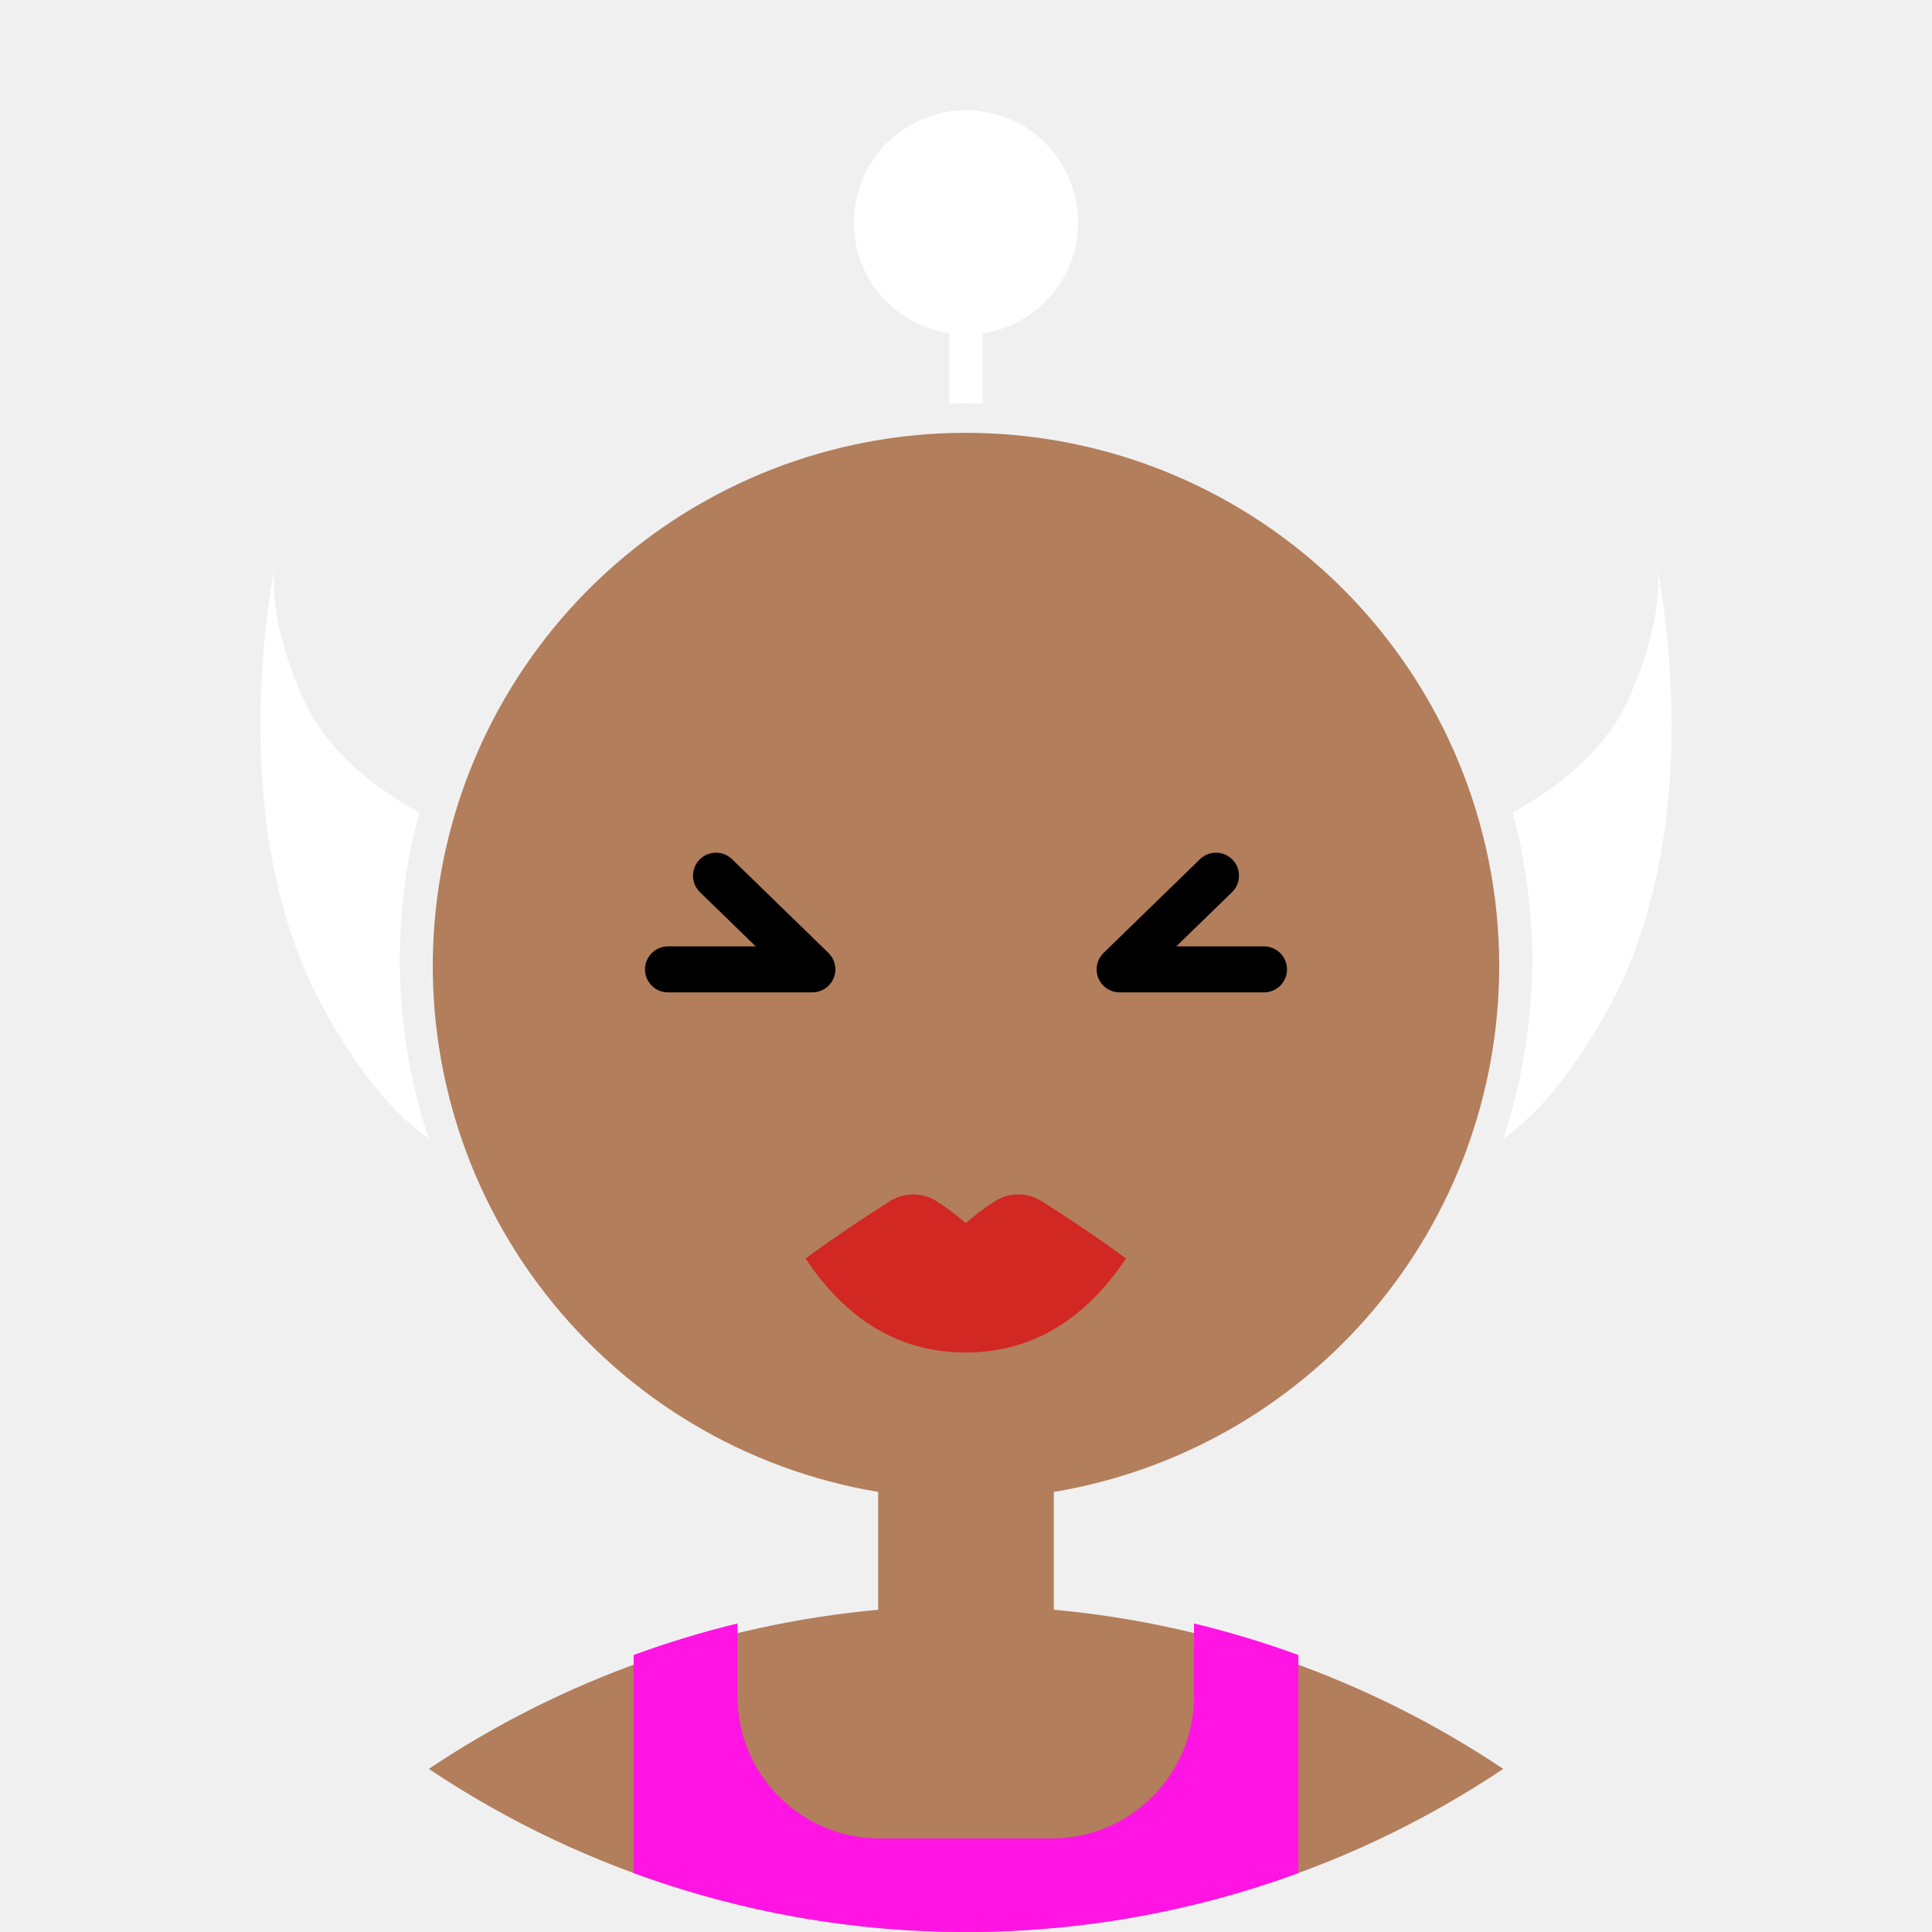
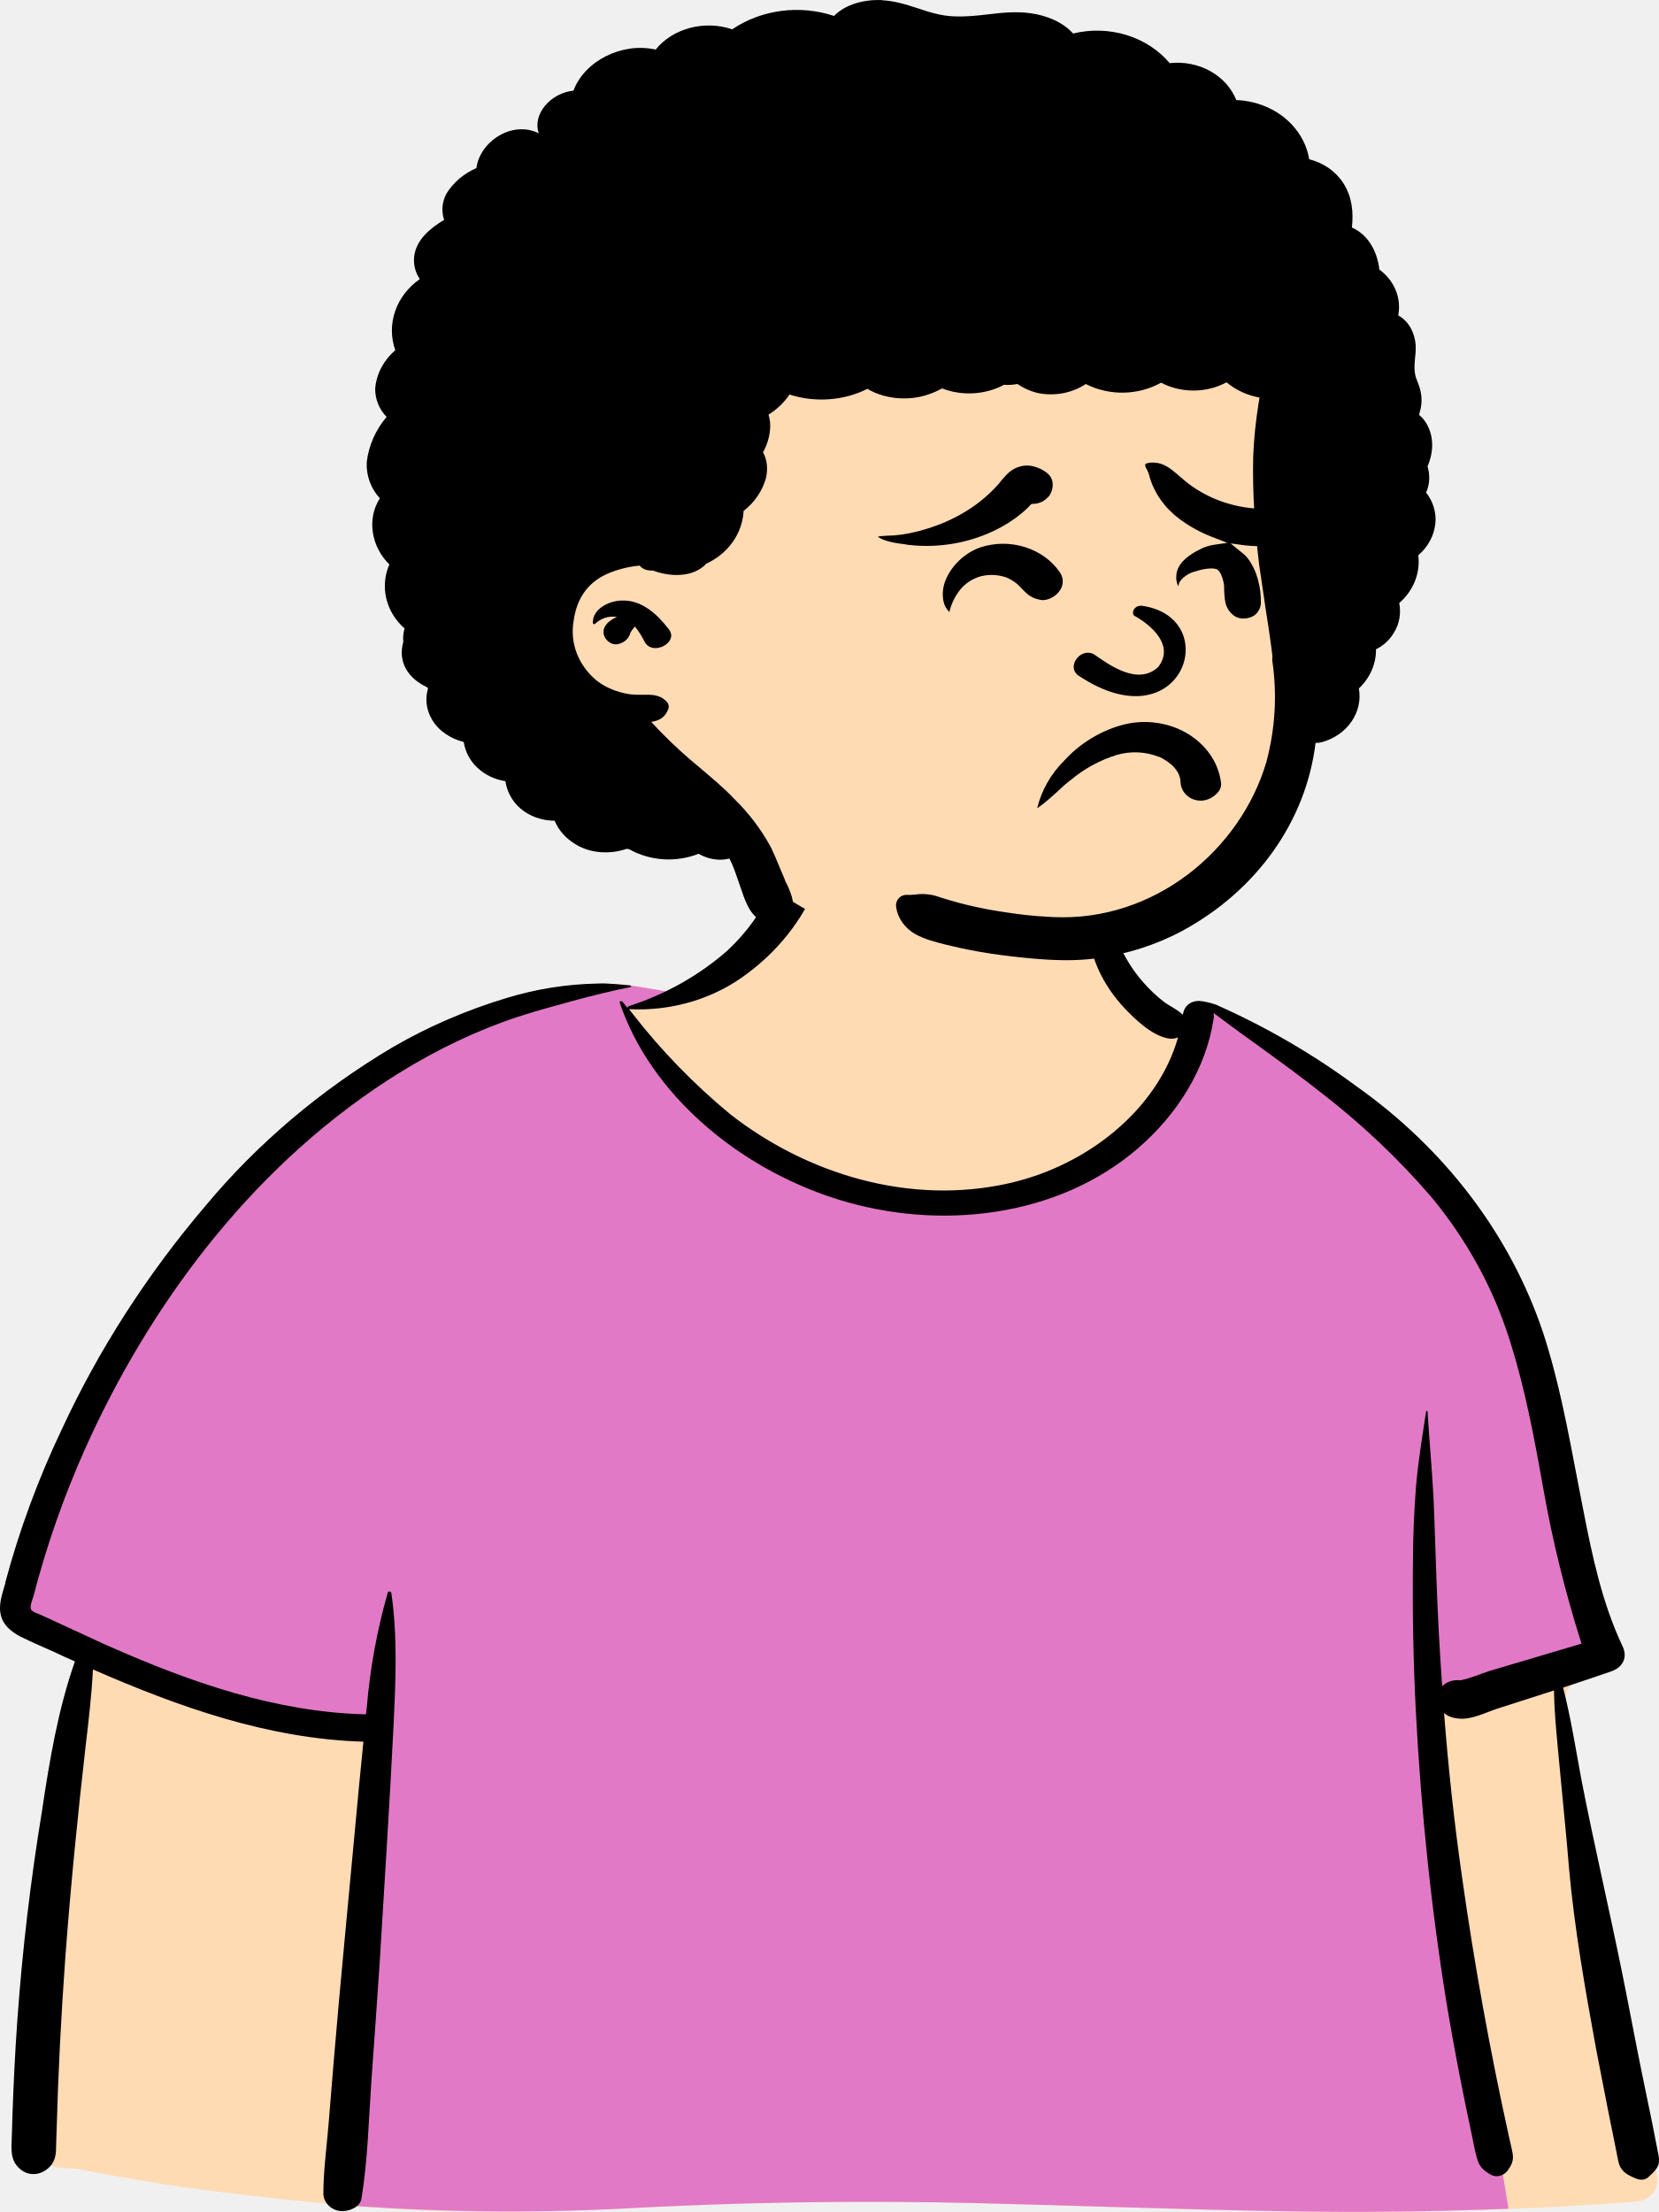
- <svg xmlns="http://www.w3.org/2000/svg" width="231" height="231" viewBox="0 0 231 231" fill="none">
-   <g clip-path="url(#clip0_252_194)">
-     <path d="M115.5 51.75C99.504 51.749 84.092 57.762 72.322 68.595C60.553 79.428 53.286 94.29 51.964 110.232C50.642 126.174 55.362 142.03 65.186 154.653C75.011 167.277 89.222 175.746 105 178.38V192.47C85.782 194.224 67.31 200.766 51.271 211.497C70.278 224.215 92.632 231.003 115.501 231.003C138.37 231.003 160.724 224.215 179.731 211.497C163.692 200.765 145.22 194.223 126.002 192.468V178.384C140.883 175.899 154.401 168.217 164.151 156.703C173.902 145.189 179.252 130.59 179.252 115.503C179.252 98.613 172.549 82.413 160.615 70.46C148.682 58.508 132.492 51.779 115.602 51.753C115.569 51.753 115.536 51.753 115.502 51.753L115.5 51.75Z" fill="#B27E5B" />
-     <path d="M88.18 194.109C83.972 195.13 79.825 196.389 75.76 197.879V223.951C101.419 233.353 129.581 233.353 155.24 223.951V197.879C151.154 196.388 146.987 195.13 142.76 194.109V202.814C142.76 212.203 135.149 219.814 125.76 219.814H105.18C95.791 219.814 88.18 212.203 88.18 202.814V194.109Z" fill="#FF14E4" />
-     <path d="M32.902 67.664C32.539 69.387 26.668 98.359 38.516 120.26C43.1 128.734 47.524 133.499 51.266 136.153C48.972 129.268 47.801 122.06 47.797 114.803C47.793 108.84 48.577 102.903 50.129 97.145C45.637 94.68 39.261 90.244 36.295 83.625C32.132 74.34 32.679 68.952 32.902 67.664ZM198.092 67.664C198.315 68.952 198.862 74.34 194.7 83.625C191.733 90.243 185.357 94.68 180.866 97.145C182.417 102.903 183.201 108.84 183.198 114.803C183.193 122.06 182.022 129.268 179.729 136.153C183.471 133.5 187.894 128.735 192.479 120.26C204.326 98.36 198.455 69.387 198.092 67.664Z" fill="white" />
-     <path d="M115.73 13.19C108.351 13.056 102.221 18.979 102.099 26.358C101.998 32.24 105.55 36.876 110.155 38.878C111.216 39.339 112.342 39.658 113.497 39.835V48.264C114.165 48.243 114.833 48.233 115.501 48.233C116.167 48.233 116.832 48.242 117.497 48.262V39.85C120.097 39.466 122.656 38.302 124.806 36.225C129.038 32.138 129.805 26.35 127.964 21.676C126.123 17.004 121.614 13.293 115.732 13.19L115.73 13.19Z" fill="white" />
-     <path d="M145.39 104.703L133.87 115.903H151.13M85.61 104.703L97.13 115.903H79.87" stroke="black" stroke-width="5.5" stroke-linecap="round" stroke-linejoin="round" />
-     <path d="M115.5 161.712C107.26 161.712 101.04 157.562 96.31 150.462C99.68 148.022 102.82 145.892 106.31 143.672C107.119 143.142 108.059 142.845 109.026 142.815C109.993 142.785 110.95 143.023 111.79 143.502C113.09 144.317 114.32 145.237 115.47 146.252C116.62 145.237 117.851 144.317 119.15 143.502C119.99 143.023 120.947 142.785 121.914 142.815C122.881 142.845 123.821 143.142 124.63 143.672C128.15 145.892 131.29 148.022 134.63 150.462C129.89 157.562 123.63 161.712 115.44 161.712H115.5Z" fill="#D12823" />
-   </g>
-   <defs>
-     <clipPath id="clip0_252_194">
-       <rect width="231" height="231" fill="white" />
-     </clipPath>
-   </defs>
+ <svg xmlns="http://www.w3.org/2000/svg" width="150" height="200" viewBox="0 0 150 200" fill="none">
+   <path fill-rule="evenodd" clip-rule="evenodd" d="M144.643 173.494C143.507 167.696 142.511 161.878 141.655 156.041C141.464 154.711 141.176 153.207 142.172 152.24C143.57 150.857 144.853 149.682 145.007 147.713C145.16 145.864 144.47 143.842 144.049 142.045C143.116 138.279 142.011 134.549 140.736 130.865C139.472 127.115 138.074 123.4 136.657 119.702C135.335 116.247 134.071 112.739 132.348 109.421C129.092 103.114 123.538 98.449 116.721 95.321C114.997 94.543 111.55 91.779 109.769 91.174C108.141 90.586 108.141 92.263 106.532 91.623C105.249 91.122 104.043 90.466 103.334 89.342C102.568 88.133 100.595 86.422 100.289 85.022C99.657 82.016 100.346 79.458 97.991 77.195C95.823 75.213 93.104 73.793 90.12 73.082C83.666 71.475 75.086 72.598 71.199 78.007C69.341 80.582 68.709 83.709 66.181 85.8C63.998 87.649 64.496 88.91 61.661 89.843C61.489 89.895 57.142 89.066 56.989 89.118C53.886 88.513 50.918 90.189 48.083 91.157C43.849 92.616 39.803 94.487 36.018 96.738C28.413 101.309 21.777 107.074 16.427 113.758C9.678 122.132 4.716 131.566 1.796 141.578C1.47 142.684 1.125 143.825 1.508 144.931C1.834 145.846 2.542 146.52 3.385 147.073C4.534 147.816 6.832 148.283 6.775 149.786C6.756 150.927 6.315 152.119 6.104 153.242C5.856 154.573 5.664 155.92 5.453 157.251C4.534 163.368 3.806 169.519 3.481 175.671C3.059 181.77 3.027 187.885 3.385 193.987C3.404 194.385 3.538 194.765 3.768 195.059C3.577 195.128 3.538 195.473 3.787 195.525L4.304 195.611C4.692 195.874 5.161 196.019 5.645 196.026L6.698 196.061C10.394 196.752 14.091 197.426 17.825 197.927C22.383 198.532 26.941 199.016 31.518 199.43C40.94 200.26 50.286 199.983 59.689 199.534C69.09 199.085 78.507 198.97 87.918 199.188C97.34 199.43 106.762 199.793 116.184 199.949C126.717 200.121 137.25 199.862 147.745 199.085C149.181 198.998 150.082 197.961 149.794 196.666C148.09 188.942 146.156 181.269 144.624 173.511L144.643 173.494Z" fill="#FFDBB4" />
+   <path fill-rule="evenodd" clip-rule="evenodd" d="M48.064 91.157L48.294 91.088C51.071 90.103 53.963 88.53 56.989 89.118C57.084 89.083 59.057 89.446 60.417 89.671L59.133 90.88L56.874 91.243C64.668 102.838 73.88 108.643 84.509 108.643C95.137 108.643 103.219 102.838 108.715 91.243L109.481 91.07C109.558 91.07 109.673 91.105 109.769 91.139C111.55 91.761 115.016 94.526 116.721 95.304C123.538 98.414 129.073 103.079 132.348 109.404C134.014 112.618 135.259 115.97 136.523 119.34L136.657 119.685C138.074 123.383 139.472 127.115 140.736 130.848C141.942 134.373 143.034 137.932 143.915 141.526L144.049 142.028C144.47 143.825 145.16 145.829 145.007 147.695C144.949 148.339 144.754 148.967 144.432 149.544L129.035 154.555L136.389 199.707C129.667 199.966 122.925 200.052 116.184 199.931C106.762 199.776 97.34 199.413 87.918 199.188C78.782 198.981 69.667 199.067 60.532 199.482L58.233 199.586C49.336 200.121 40.406 200.063 31.518 199.413L30.924 199.361V192.743L34.046 155.955L18.151 153.259L2.581 146.434C2.092 146.013 1.723 145.491 1.508 144.913C1.144 143.876 1.413 142.84 1.7 141.803L1.796 141.578C4.758 131.58 9.717 122.152 16.427 113.758C21.77 107.069 28.399 101.299 35.999 96.721C39.791 94.474 43.832 92.591 48.064 91.139V91.157Z" fill="#E279C7" />
+   <path fill-rule="evenodd" clip-rule="evenodd" d="M54.039 88.928C55.016 88.876 56.012 89.031 56.989 89.1C57.065 89.118 57.104 89.239 56.989 89.256C55.265 89.584 53.541 90.034 51.837 90.483L51.109 90.69C49.194 91.209 47.317 91.727 45.441 92.418C41.725 93.783 38.202 95.615 34.946 97.74C22.44 105.896 13.401 118.251 7.675 131.038C5.748 135.359 4.192 139.807 3.021 144.343C2.945 144.62 2.638 145.276 2.83 145.553C2.964 145.777 3.519 145.916 3.787 146.054L4.649 146.451L9.475 148.68L9.916 148.87C17.193 152.084 24.93 154.814 33.088 155.005L33.165 154.365C33.454 150.865 34.089 147.396 35.061 143.997C35.118 143.825 35.367 143.894 35.386 144.049C35.961 148.041 35.769 152.067 35.578 156.093C35.233 163.178 34.754 170.297 34.333 177.399C34.103 180.958 33.835 184.483 33.586 188.06C33.337 191.603 33.261 195.249 32.686 198.774C32.571 199.569 31.537 199.983 30.771 199.914C29.928 199.828 29.258 199.137 29.239 198.359C29.239 196.303 29.526 194.212 29.698 192.173L30.177 186.332C30.771 179.23 31.48 172.129 32.131 165.027C32.361 162.509 32.603 159.992 32.858 157.476C24.202 157.216 16.12 154.313 8.403 150.944C8.288 153.225 8.02 155.523 7.752 157.787C7.024 164.145 6.392 170.504 5.913 176.88C5.523 182.214 5.255 187.555 5.109 192.899L5.07 194.108C5.07 194.868 4.975 195.577 4.247 196.13C3.538 196.7 2.542 196.735 1.834 196.13C0.876 195.335 1.03 194.246 1.068 193.175C1.14 190.455 1.255 187.736 1.413 185.019C1.791 178.69 2.462 172.377 3.423 166.098L3.806 163.679C4.477 159.186 5.243 154.573 6.775 150.218C6.181 149.959 5.587 149.7 4.994 149.406C3.94 148.939 2.849 148.473 1.815 147.955C1.01 147.523 0.302 146.952 0.091 146.088C-0.177 145.138 0.206 144.101 0.474 143.168V143.099C1.74 138.37 3.444 133.746 5.568 129.275C8.909 122.058 13.274 115.262 18.553 109.058C23.251 103.411 28.998 98.541 35.54 94.664C38.755 92.802 42.216 91.31 45.843 90.224C48.486 89.416 51.25 88.979 54.039 88.928ZM71.294 77.523C72.444 76.4 74.761 77.558 74.205 79.044C73.018 82.564 70.707 85.689 67.56 88.029C64.585 90.295 60.761 91.446 56.874 91.243L57.199 91.658C59.767 94.969 62.727 98.016 66.028 100.747C72.922 106.138 82.268 109.041 91.307 106.967C98.412 105.343 104.675 100.263 106.513 93.8C106.264 93.904 105.939 93.956 105.594 93.887C104.119 93.593 102.664 92.193 101.706 91.191C100.691 90.103 99.887 88.945 99.293 87.614C98.221 85.195 97.876 82.068 99.351 79.718C99.542 79.424 99.925 79.597 99.983 79.89L100.04 80.322C100.327 82.517 100.672 84.642 101.821 86.647C102.684 88.169 103.868 89.525 105.307 90.638C105.804 90.984 106.417 91.26 106.858 91.675L106.954 91.744C107.068 90.88 107.739 90.483 108.409 90.5C109.041 90.535 109.807 90.776 110.094 90.897L110.113 90.915C114.561 92.899 118.744 95.334 122.581 98.172C130.635 103.851 136.547 111.636 139.51 120.463C140.947 124.834 141.77 129.344 142.632 133.837L143.168 136.602C143.972 140.732 144.872 144.965 146.692 148.818C147.171 149.803 146.807 150.737 145.639 151.134C144.207 151.628 142.77 152.112 141.33 152.585C142.038 155.35 142.479 158.201 142.996 160.966C144.145 166.858 145.524 172.716 146.711 178.591C147.324 181.615 147.879 184.639 148.492 187.628L149.392 191.983L149.852 194.333L149.871 194.454C149.967 194.868 150.062 195.3 149.947 195.715C149.794 196.182 149.392 196.51 149.028 196.856C148.722 197.132 148.301 197.132 147.937 196.977L147.803 196.925C147.151 196.648 146.654 196.372 146.405 195.715C146.27 195.283 146.213 194.817 146.117 194.385C145.602 191.876 145.104 189.365 144.624 186.851L144.317 185.278C143.321 179.853 142.364 174.409 141.866 168.949C141.674 166.53 141.425 164.094 141.195 161.657L141.023 159.843C140.812 157.545 140.544 155.177 140.506 152.845L139.644 153.121L135.393 154.486C134.339 154.832 132.999 155.523 131.869 155.385C131.314 155.333 130.911 155.177 130.567 154.884C130.95 159.86 131.486 164.802 132.195 169.744C133.299 177.562 134.704 185.342 136.408 193.071C136.523 193.624 136.676 194.177 136.772 194.73C136.867 195.37 136.676 195.75 136.293 196.285C135.967 196.7 135.335 196.925 134.799 196.631C134.11 196.234 133.746 195.888 133.554 195.179C133.363 194.54 133.248 193.866 133.114 193.21C132.303 189.468 131.575 185.712 130.931 181.943C129.437 172.958 128.498 163.904 128.02 154.849C127.791 150.371 127.702 145.888 127.752 141.406C127.752 139.107 127.847 136.809 128.02 134.511C128.211 132.196 128.594 129.932 128.939 127.634C128.939 127.547 129.073 127.547 129.073 127.634C129.226 130.208 129.475 132.783 129.609 135.358C129.724 137.829 129.782 140.282 129.877 142.753C129.992 145.985 130.165 149.233 130.394 152.464C130.596 152.261 130.85 152.106 131.134 152.013C131.418 151.919 131.723 151.89 132.022 151.929C132.922 151.756 133.88 151.341 134.722 151.065L137.94 150.114L142.996 148.611C141.533 144.025 140.382 139.362 139.549 134.649L139.165 132.524C138.399 128.342 137.538 124.143 136.14 120.083C134.664 115.846 132.411 111.862 129.475 108.298C126.485 104.807 123.103 101.605 119.383 98.742C116.242 96.254 112.929 94.008 109.73 91.589C109.75 91.744 109.769 91.934 109.73 92.107C109.06 96.582 106.475 100.747 102.874 103.84C95.654 110.06 84.949 111.339 75.68 108.419C66.737 105.602 58.827 98.915 56.031 90.656C55.974 90.517 56.184 90.483 56.28 90.569L56.74 91.139C56.74 91.07 56.778 90.984 56.874 90.967C60.216 89.883 63.26 88.162 65.798 85.921C67.568 84.266 68.954 82.31 69.877 80.167L69.954 79.994C70.279 79.13 70.567 78.232 71.294 77.54V77.523Z" fill="black" />
+   <path fill-rule="evenodd" clip-rule="evenodd" d="M76.788 12.915C105.76 11.619 118.832 30.056 119.672 38.316C120.246 44.018 116.519 50.602 116.519 55.717C116.519 58.308 120.055 63.924 118.411 67.726C114.742 76.193 107.002 85.576 97.122 85.576C87.261 85.576 74.4 88.046 63.487 73.912C62.474 72.599 49.537 65.065 48.275 57.911C45.141 40.078 56.111 13.831 76.788 12.915Z" fill="#FFDBB4" />
+   <path d="M79.77 0.007C78.203 -0.062 76.463 0.353 75.412 1.442C73.887 0.933 72.246 0.777 70.637 0.988C69.028 1.199 67.503 1.771 66.201 2.651C63.717 1.804 60.831 2.547 59.283 4.483C56.225 3.792 52.843 5.52 51.849 8.198C49.843 8.388 48.103 10.289 48.715 12.051C46.269 10.842 43.364 12.846 43.077 15.196C41.93 15.695 40.981 16.504 40.364 17.512C39.969 18.249 39.894 19.094 40.154 19.879C38.892 20.639 37.745 21.607 37.478 22.989C37.334 23.765 37.504 24.563 37.956 25.235C36.902 25.972 36.124 26.984 35.728 28.134C35.331 29.284 35.335 30.516 35.739 31.663C34.684 32.574 34.037 33.805 33.923 35.119C33.904 36.035 34.267 37.003 34.955 37.694C33.951 38.883 33.329 40.301 33.159 41.789C33.102 42.999 33.522 44.157 34.344 45.055C33.14 46.939 33.579 49.444 35.204 51.034C34.779 52.014 34.682 53.086 34.927 54.116C35.172 55.145 35.746 56.087 36.58 56.822C36.461 57.222 36.422 57.637 36.465 58.049C36.35 58.429 36.312 58.827 36.331 59.207C36.427 60.589 37.382 61.557 38.625 62.145L38.701 62.231C38.434 63.147 38.51 64.132 39.064 65.065C39.638 66.067 40.746 66.793 41.931 67.087C42.056 67.964 42.489 68.781 43.167 69.419C43.845 70.057 44.731 70.481 45.696 70.629C45.829 71.527 46.269 72.409 47.033 73.082C47.874 73.803 48.989 74.206 50.148 74.206C50.492 75.035 51.104 75.761 52.002 76.314C53.378 77.178 55.155 77.264 56.665 76.746L56.856 76.78L56.913 76.798C57.842 77.316 58.895 77.623 59.984 77.692C61.072 77.761 62.163 77.591 63.163 77.195C64.003 77.679 65.016 77.869 65.953 77.627L66.201 78.145C66.43 78.698 66.622 79.269 66.813 79.822L67.252 81.083C67.749 82.379 68.303 83.364 69.928 83.554C70.501 83.623 71.113 83.208 71.38 82.794C71.992 81.843 71.59 80.945 71.189 80.029L71.017 79.701L70.96 79.528L70.673 78.854C70.367 78.111 70.061 77.368 69.718 76.642C68.855 75.034 67.734 73.549 66.392 72.236C65.418 71.199 64.29 70.283 63.201 69.35L62.398 68.676C61.153 67.605 59.979 66.468 58.882 65.272C59.646 65.151 60.143 64.857 60.43 64.097C60.525 63.838 60.43 63.579 60.239 63.406C59.646 62.784 58.863 62.801 58.06 62.819C57.678 62.819 57.296 62.819 56.913 62.767C55.824 62.594 54.754 62.179 53.932 61.523C53.121 60.849 52.508 60.003 52.148 59.062C51.788 58.121 51.692 57.114 51.868 56.131C52.117 54.3 52.977 52.779 54.83 51.915C55.773 51.499 56.788 51.236 57.831 51.138C58.06 51.414 58.404 51.587 58.939 51.587H59.035C60.506 52.14 62.379 52.209 63.564 51.241C63.679 51.155 63.774 51.068 63.851 50.965L64.137 50.827C66.01 49.859 67.138 48.079 67.233 46.196C68.236 45.414 68.944 44.369 69.259 43.206C69.45 42.377 69.354 41.565 68.991 40.891C69.343 40.26 69.556 39.573 69.622 38.869C69.671 38.405 69.626 37.936 69.488 37.487C70.255 37.011 70.9 36.392 71.38 35.672C73.673 36.415 76.291 36.242 78.432 35.154C79.579 35.862 81.107 36.139 82.502 35.983C83.458 35.88 84.356 35.569 85.178 35.119C86.057 35.458 87.011 35.609 87.966 35.562C88.92 35.514 89.849 35.268 90.682 34.843L90.758 34.791C91.179 34.826 91.599 34.791 92 34.722C92.574 35.119 93.262 35.413 93.912 35.551C94.646 35.691 95.406 35.69 96.14 35.547C96.874 35.404 97.567 35.123 98.173 34.722C99.215 35.254 100.396 35.523 101.593 35.502C102.79 35.481 103.958 35.17 104.976 34.601C105.878 35.073 106.902 35.318 107.944 35.312C108.985 35.306 110.006 35.049 110.901 34.566C111.723 35.258 112.754 35.741 113.882 35.949L113.786 36.519C113.538 38.109 113.366 39.698 113.309 41.305C113.232 44.554 113.462 47.803 113.844 51.034L114.417 54.922C114.646 56.391 114.876 57.859 115.048 59.311L115.029 59.691C115.489 62.77 115.307 65.9 114.494 68.918C112.162 76.815 104.403 83.381 95.154 82.915C94.323 82.876 93.495 82.812 92.669 82.725L92.325 82.673H92.249L92.115 82.655C90.873 82.483 89.631 82.31 88.388 82.033C87.204 81.791 86.057 81.463 84.891 81.1L84.815 81.066C84.131 80.837 83.392 80.777 82.674 80.893H82.56L82.426 80.91H81.948C81.299 80.927 80.916 81.515 81.031 82.068C81.111 82.547 81.302 83.006 81.592 83.414C81.882 83.822 82.264 84.17 82.713 84.435C83.573 84.919 84.624 85.195 85.618 85.437L86 85.524C88.408 86.111 90.873 86.44 93.338 86.664C95.306 86.837 97.198 86.906 99.148 86.647C101.861 86.284 104.537 85.437 106.907 84.159C110.227 82.36 113.043 79.89 115.131 76.944C117.22 73.997 118.526 70.652 118.946 67.173C119.137 67.173 119.329 67.156 119.52 67.104C120.631 66.796 121.583 66.135 122.197 65.242C122.812 64.35 123.049 63.286 122.864 62.248C123.872 61.296 124.428 60.024 124.412 58.706C125.043 58.395 125.578 57.928 125.979 57.289C126.552 56.425 126.686 55.44 126.514 54.524C127.148 53.972 127.634 53.295 127.932 52.546C128.23 51.797 128.334 50.995 128.234 50.204C129.126 49.441 129.677 48.408 129.782 47.301C129.878 46.299 129.553 45.314 128.941 44.537C129.285 43.776 129.304 42.947 129.075 42.169C129.591 40.96 129.686 39.578 129.018 38.368C128.826 38.022 128.597 37.746 128.31 37.521L128.406 37.089L128.444 36.986C128.635 36.053 128.502 35.309 128.119 34.394C127.814 33.702 127.89 33.029 127.947 32.32C127.986 32.044 128.005 31.75 128.005 31.456C128.005 30.316 127.47 29.072 126.419 28.519C126.571 27.753 126.493 26.965 126.194 26.235C125.895 25.506 125.385 24.862 124.718 24.372C124.527 22.782 123.762 21.261 122.233 20.57C122.386 19.188 122.252 17.805 121.469 16.578C120.796 15.511 119.683 14.729 118.373 14.401C118.134 12.954 117.346 11.628 116.142 10.65C114.939 9.673 113.396 9.105 111.78 9.045C111.343 7.954 110.51 7.03 109.416 6.424C108.322 5.818 107.033 5.566 105.76 5.71C104.764 4.528 103.401 3.642 101.845 3.165C100.29 2.688 98.612 2.641 97.026 3.031C96.09 1.994 94.657 1.407 93.204 1.2C91.867 1.01 90.586 1.148 89.287 1.303C88.274 1.424 87.261 1.528 86.229 1.476C85.082 1.442 84.031 1.096 82.98 0.75C81.929 0.405 80.878 0.076 79.751 0.025L79.77 0.007Z" fill="black" />
+   <path d="M60.468 56.892C59.474 55.596 58.041 54.196 56.149 54.3C54.945 54.352 53.55 55.129 53.607 56.322C53.607 56.425 53.741 56.477 53.798 56.408C54.334 55.89 55.06 55.665 55.786 55.786C55.022 56.08 54.334 56.754 54.639 57.514C54.83 57.998 55.404 58.412 55.996 58.205C56.218 58.142 56.42 58.033 56.587 57.886C56.753 57.738 56.878 57.558 56.952 57.358L57.009 57.185L57.124 57.013V56.995L57.2 56.909L57.391 56.65C57.773 57.065 58.041 57.566 58.289 58.032C58.996 59.363 61.423 58.084 60.468 56.892Z" fill="black" />
+   <path fill-rule="evenodd" clip-rule="evenodd" d="M104.789 68.434C103.561 67.945 102.174 67.89 100.902 68.279C99.41 68.756 98.041 69.503 96.88 70.473C96.401 70.819 95.961 71.234 95.54 71.631C94.965 72.15 94.39 72.668 93.778 73.082C94.163 71.457 95.022 69.954 96.267 68.728C97.57 67.294 99.389 66.136 101.342 65.583C102.327 65.298 103.37 65.212 104.396 65.332C105.422 65.451 106.406 65.773 107.279 66.274C108.945 67.242 110.152 68.832 110.401 70.767C110.458 71.182 110.247 71.562 109.922 71.838C109.558 72.184 109.041 72.391 108.581 72.391C108.083 72.391 107.643 72.219 107.317 71.925C106.975 71.616 106.77 71.204 106.743 70.767C106.724 70.283 106.59 69.869 106.149 69.367C105.843 69.022 105.287 68.642 104.789 68.417V68.434ZM107.854 51.725C107.375 51.898 106.781 52.295 106.609 52.727C106.57 52.831 106.551 52.917 106.551 53.021C106.379 52.727 106.322 52.364 106.36 52.019C106.417 50.896 107.585 50.101 108.6 49.617C108.945 49.444 109.309 49.34 109.673 49.271L110.975 49.081L109.769 48.615C108.647 48.2 107.601 47.635 106.666 46.939C105.339 45.961 104.387 44.631 103.947 43.137L103.908 42.999C103.851 42.757 103.774 42.636 103.717 42.48C103.66 42.411 103.621 42.308 103.564 42.187C103.545 42.1 103.525 42.031 103.564 41.979C103.564 41.928 103.64 41.91 103.698 41.893C104.081 41.755 104.732 41.841 105 41.945C105.651 42.169 106.226 42.688 106.781 43.172C107.068 43.414 107.317 43.638 107.585 43.828C109.247 45.048 111.274 45.794 113.407 45.971L113.522 45.988C114.058 46.023 114.576 46.213 114.92 46.541C115.246 46.835 115.437 47.232 115.437 47.682C115.43 48.137 115.224 48.572 114.863 48.891C114.697 49.047 114.498 49.17 114.277 49.254C114.056 49.337 113.819 49.378 113.58 49.375C113.235 49.375 112.89 49.34 112.546 49.306L111.262 49.133L112.22 49.911C112.412 50.049 112.603 50.222 112.775 50.429C113.656 51.518 114.039 53.194 114.001 54.507C114.001 54.766 113.924 55.025 113.771 55.25C113.654 55.453 113.474 55.621 113.254 55.734C113.002 55.858 112.718 55.924 112.431 55.924C112.128 55.932 111.83 55.846 111.588 55.682C111.287 55.465 111.055 55.178 110.918 54.853C110.726 54.421 110.726 53.971 110.688 53.505C110.688 53.194 110.688 52.883 110.611 52.572C110.535 52.174 110.324 51.673 110.075 51.5C109.692 51.276 108.735 51.449 108.103 51.656L107.873 51.725H107.854ZM102.606 55.699C104.062 56.511 106.245 58.36 104.713 60.313C102.874 62.041 100.231 60.071 98.929 59.172C97.723 58.481 96.382 60.261 97.493 61.073C106.877 67.346 110.707 55.924 103.334 54.783C102.53 54.645 102.223 55.475 102.606 55.717V55.699ZM92.36 53.194C91.997 52.769 91.523 52.431 90.982 52.209C90.248 51.951 89.442 51.914 88.683 52.105C87.872 52.333 87.174 52.81 86.711 53.453C86.29 54.006 86.002 54.663 85.83 55.337C85.543 55.045 85.357 54.685 85.294 54.3C85.186 53.69 85.251 53.066 85.485 52.485C86.002 51.172 87.209 49.997 88.626 49.496C89.93 49.066 91.357 49.054 92.669 49.464C93.981 49.873 95.096 50.678 95.827 51.742C95.972 51.952 96.061 52.19 96.084 52.436C96.107 52.683 96.065 52.931 95.961 53.159C95.844 53.4 95.673 53.617 95.459 53.795C95.245 53.974 94.992 54.11 94.716 54.196C94.429 54.282 94.141 54.282 93.892 54.196C93.529 54.127 93.203 53.954 92.935 53.747C92.724 53.574 92.552 53.384 92.36 53.194ZM94.773 44.917C94.604 45.128 94.378 45.297 94.117 45.409C93.856 45.52 93.568 45.571 93.28 45.556L93.165 45.66L92.935 45.902C92.14 46.661 91.224 47.307 90.216 47.82C87.778 49.073 84.957 49.582 82.172 49.271L81.847 49.219C81.061 49.116 80.008 48.978 79.357 48.528C79.625 48.459 79.874 48.459 80.123 48.442C81.063 48.427 81.997 48.299 82.9 48.062C84.336 47.699 85.658 47.198 86.922 46.472C88.201 45.753 89.334 44.841 90.273 43.776L90.388 43.638L90.522 43.465C90.905 43.033 91.231 42.601 91.824 42.325C92.284 42.118 92.763 42.048 93.203 42.118C93.743 42.209 94.246 42.43 94.659 42.757C94.815 42.877 94.941 43.025 95.03 43.192C95.119 43.358 95.169 43.54 95.176 43.725C95.214 44.139 95.061 44.589 94.793 44.934L94.773 44.917Z" fill="black" />
</svg>
